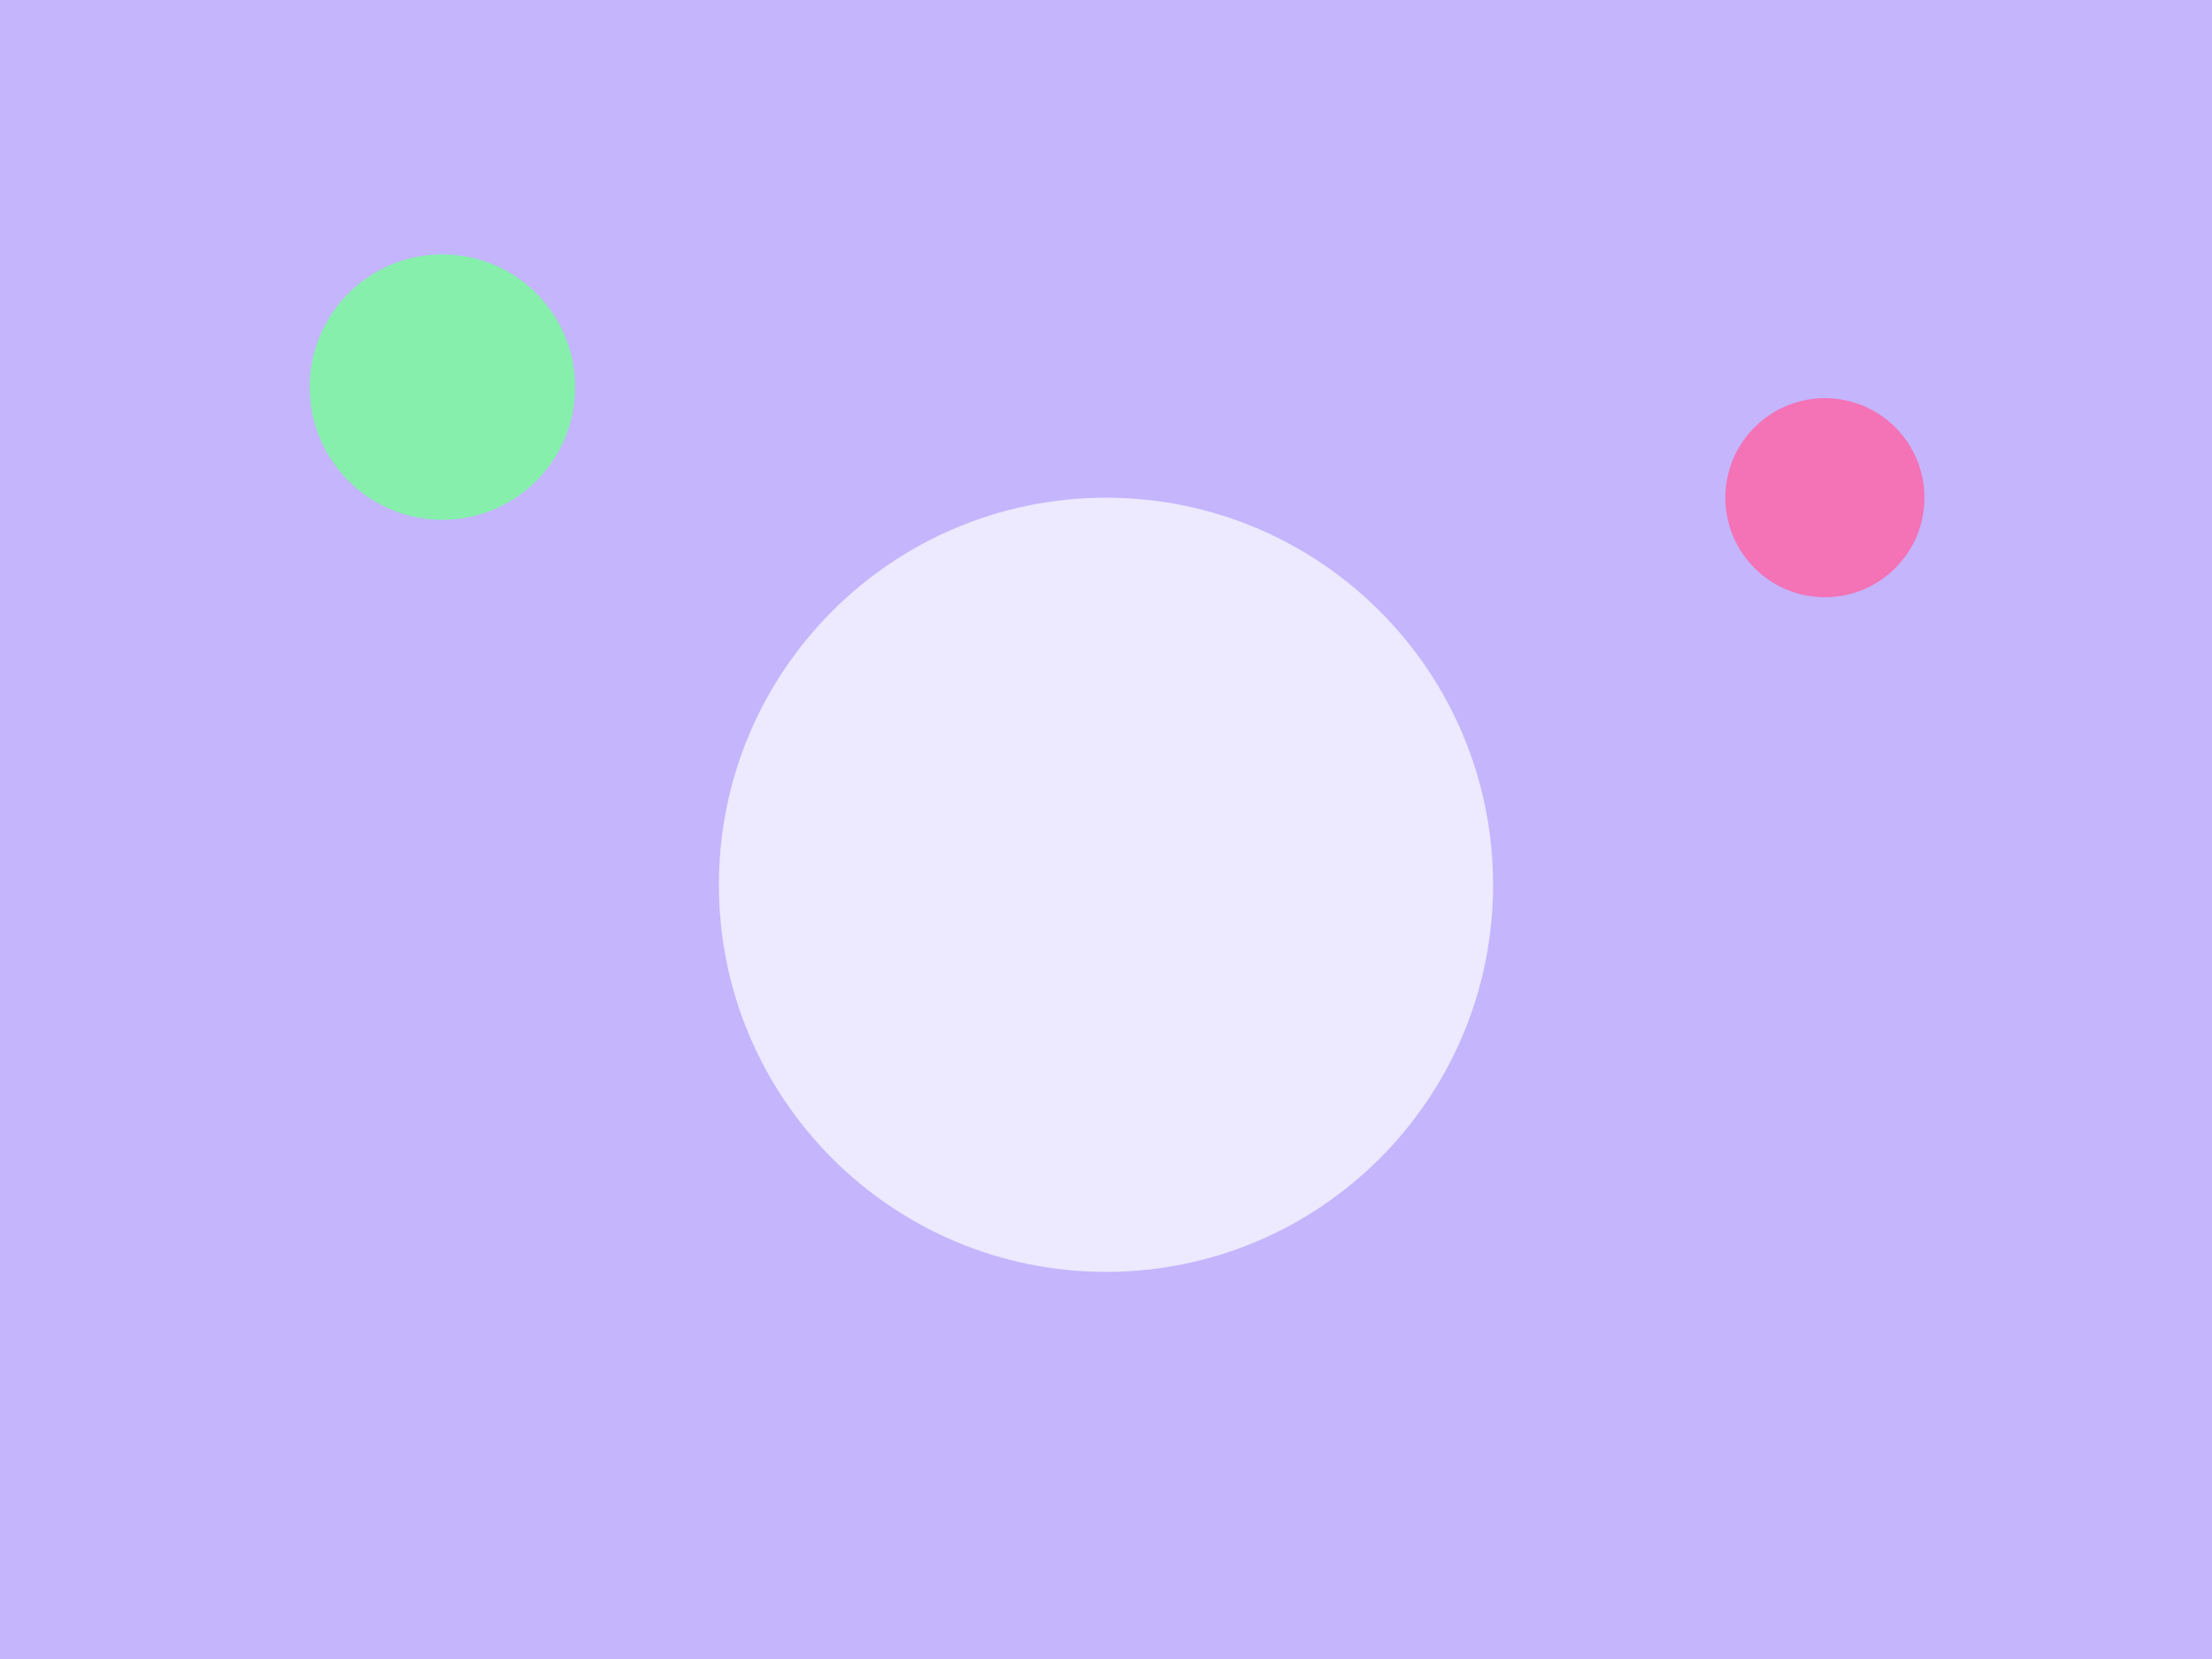
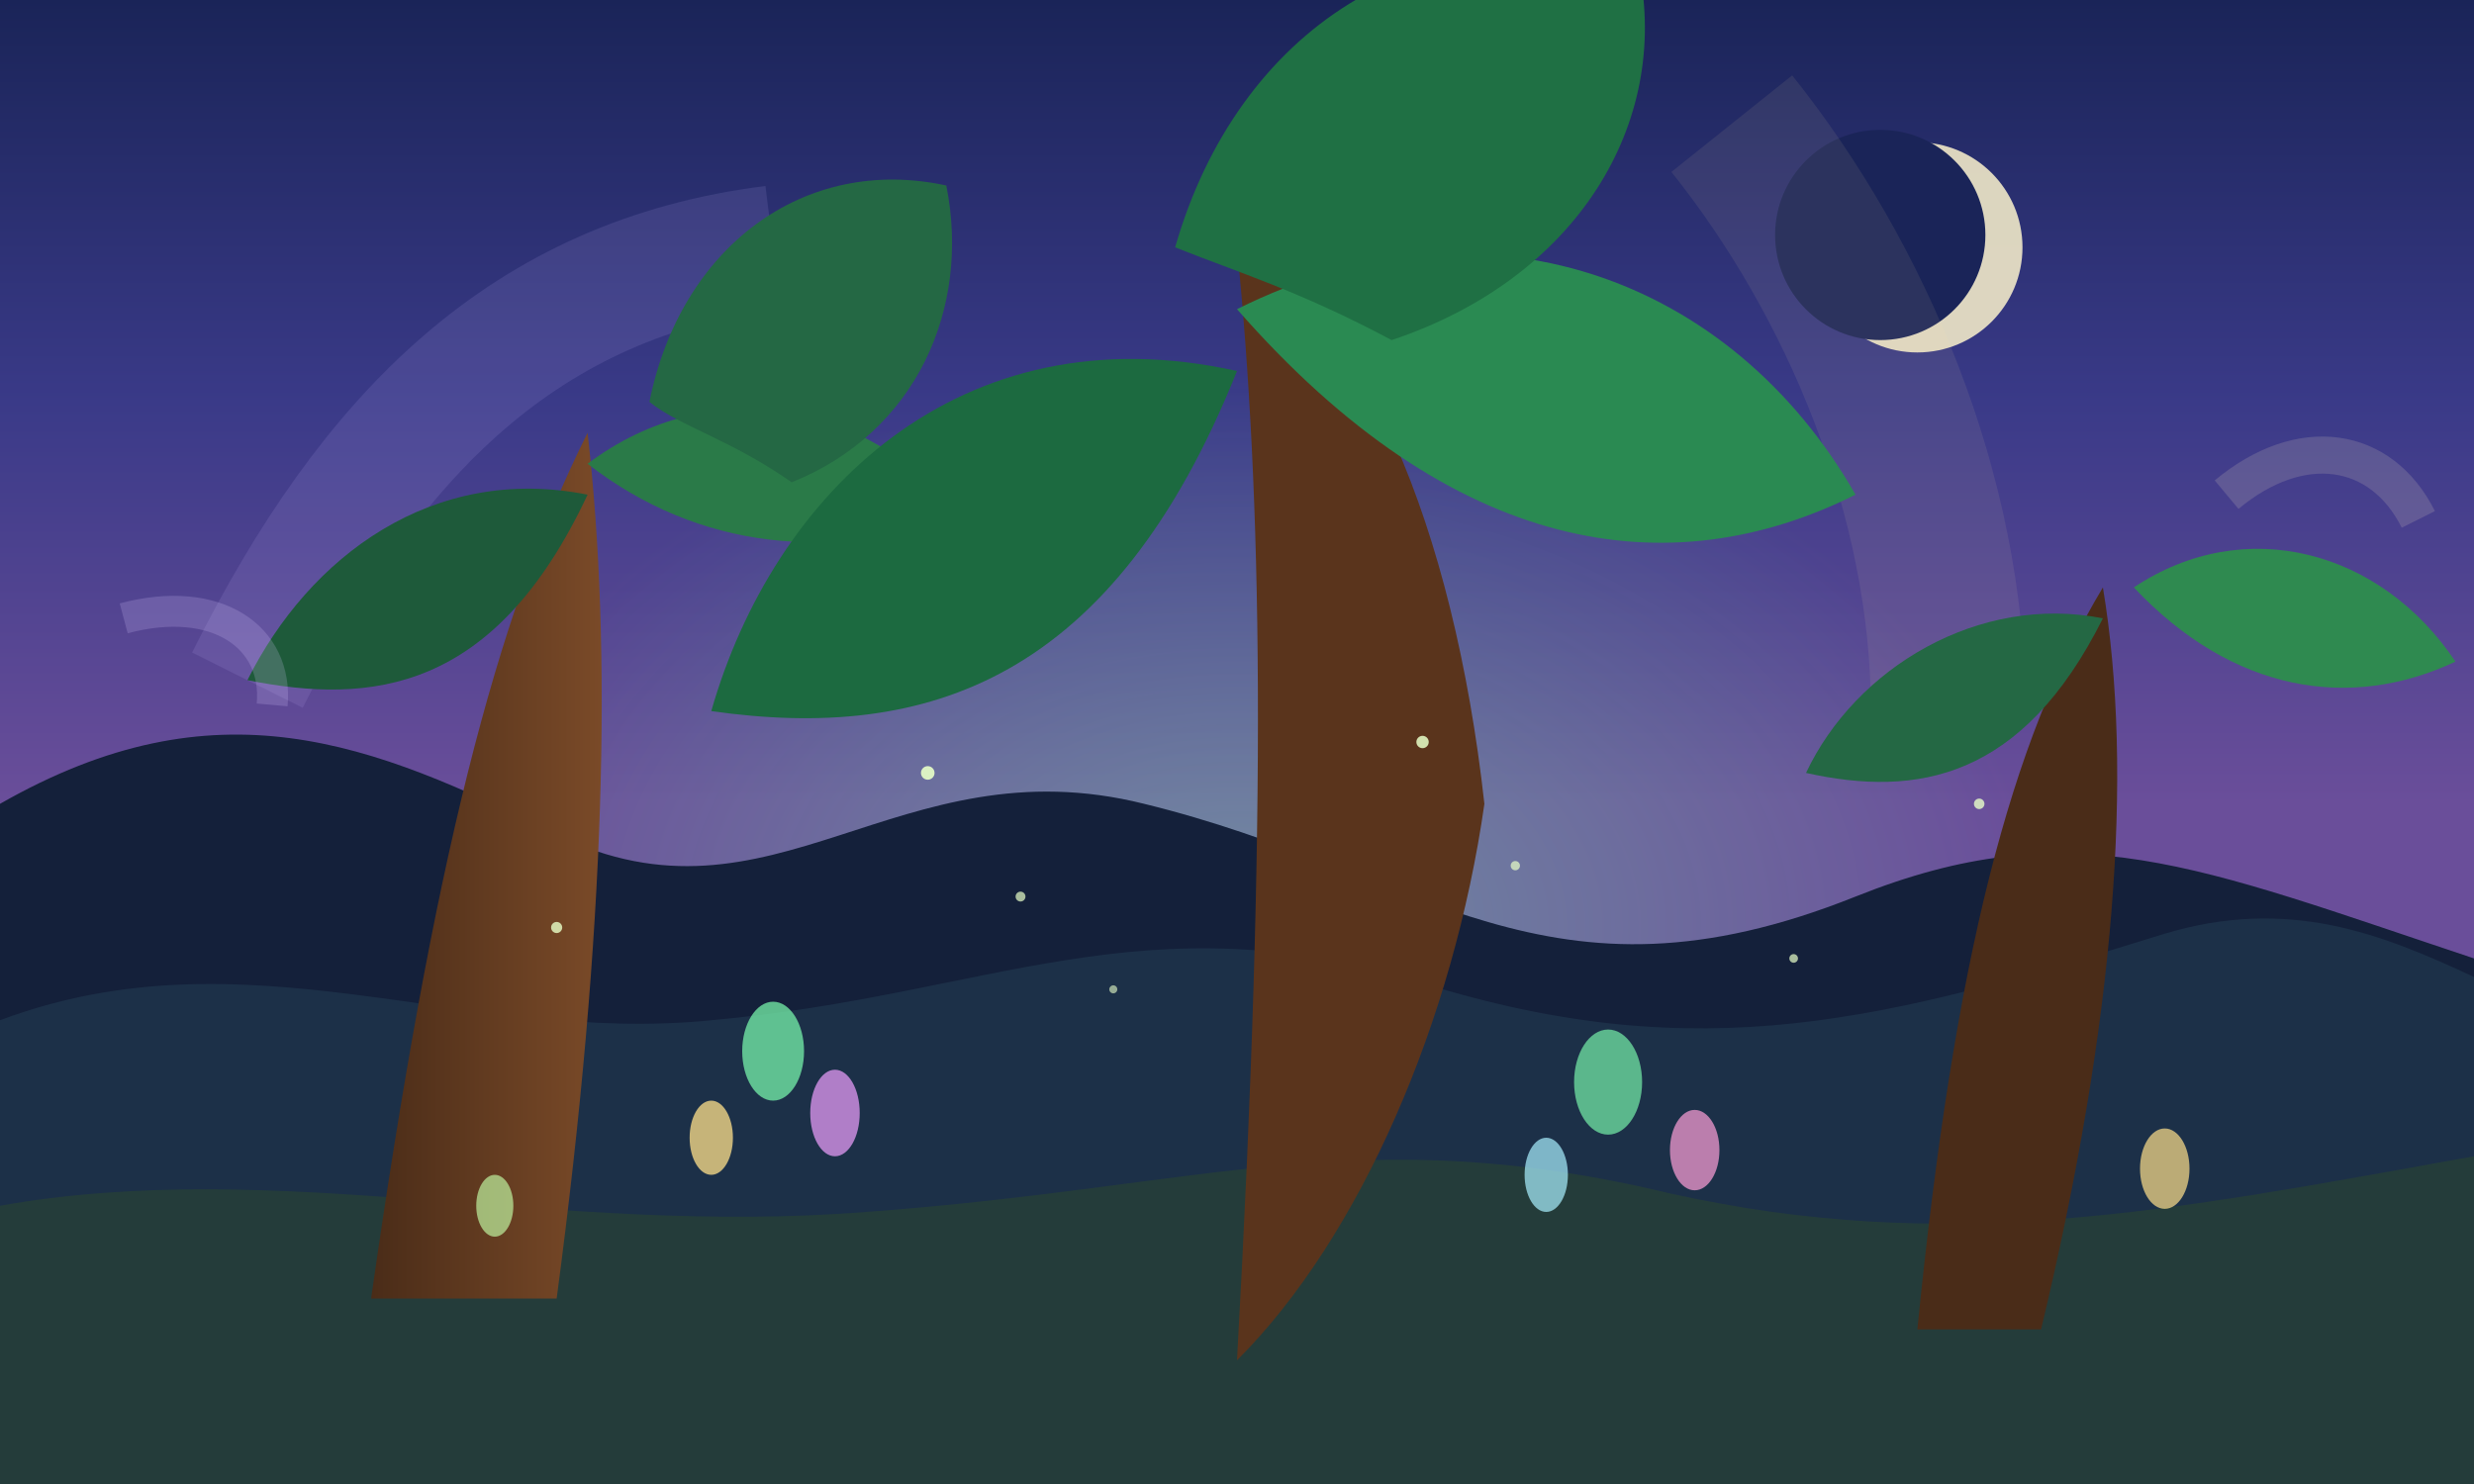
- <svg xmlns="http://www.w3.org/2000/svg" viewBox="0 0 400 300" fill="none">
-   <rect width="400" height="300" fill="#c4b5fd" />
-   <circle cx="80" cy="70" r="24" fill="#86efac" />
-   <circle cx="330" cy="90" r="18" fill="#f472b6" />
-   <circle cx="200" cy="160" r="70" fill="#ede9fe" />
+ <svg xmlns="http://www.w3.org/2000/svg" viewBox="0 0 800 480" fill="none">
+   <defs>
+     <linearGradient id="ww-sky" x1="400" y1="0" x2="400" y2="260" gradientUnits="userSpaceOnUse">
+       <stop offset="0" stop-color="#1a2458" />
+       <stop offset="0.5" stop-color="#3a3a88" />
+       <stop offset="1" stop-color="#6a4e9a" />
+     </linearGradient>
+     <radialGradient id="ww-glow" cx="0" cy="0" r="1" gradientUnits="userSpaceOnUse" gradientTransform="translate(400 300) scale(260 180)">
+       <stop stop-color="#7cffb0" stop-opacity="0.35" />
+       <stop offset="1" stop-color="#7cffb0" stop-opacity="0" />
+     </radialGradient>
+     <linearGradient id="ww-trunk" x1="0" y1="0" x2="1" y2="0">
+       <stop stop-color="#4a2c18" />
+       <stop offset="1" stop-color="#7a4a28" />
+     </linearGradient>
+   </defs>
+   <rect width="800" height="480" fill="url(#ww-sky)" />
+   <circle cx="620" cy="80" r="34" fill="#f0e8c8" opacity="0.9" />
+   <circle cx="608" cy="76" r="34" fill="#1a2458" />
+   <path d="M80 220c40-80 90-130 170-140" stroke="#c8b8ff" stroke-width="40" opacity="0.12" fill="none" />
+   <path d="M560 40c40 50 70 120 70 190" stroke="#ffe9a8" stroke-width="50" opacity="0.08" fill="none" />
+   <ellipse cx="400" cy="300" rx="260" ry="180" fill="url(#ww-glow)" />
+   <path d="M0 260c70-40 120-20 180 10 70 34 110-30 190-10 90 22 130 70 230 30 70-28 110-10 200 20v170H0z" fill="#14203a" />
+   <path d="M0 330c80-30 150 8 230 0 90-8 140-40 230-12 90 28 150 12 240-16 40-12 70 0 100 14v164H0z" fill="#1c3048" />
+   <path d="M0 390c90-16 180 10 280 2 110-8 160-30 260-6 90 20 160 6 260-12v106H0z" fill="#243c3a" />
+   <path d="M120 420c20-140 40-220 70-280 8 70 6 160-10 280z" fill="url(#ww-trunk)" />
+   <path d="M190 160c-50-10-90 20-110 60 40 8 80 4 110-60z" fill="#1e5a3a" />
+   <path d="M190 150c40-30 90-20 120 16-40 16-84 12-120-16z" fill="#2a7a48" />
+   <path d="M210 130c10-50 50-80 96-70 8 40-10 80-50 96-20-14-36-18-46-26z" fill="#246844" />
+   <path d="M400 440c10-180 8-280 0-360 40 20 70 90 80 180-10 70-40 140-80 180z" fill="#5a341c" />
+   <path d="M400 120c-90-20-150 40-170 110 70 10 130-10 170-110z" fill="#1c6a40" />
+   <path d="M400 100c80-40 160-10 200 60-60 30-130 20-200-60z" fill="#2a8a52" />
+   <path d="M380 80c20-70 80-110 150-90 10 50-20 100-80 120-30-16-50-22-70-30z" fill="#1f7044" />
+   <path d="M620 430c12-120 30-190 60-240 10 60 4 140-20 240z" fill="#4a2c18" />
+   <path d="M680 200c-40-8-80 16-96 50 36 8 70 2 96-50z" fill="#246844" />
+   <path d="M690 190c36-24 80-12 104 24-34 16-72 10-104-24z" fill="#2f8a50" />
+   <g>
+     <ellipse cx="250" cy="340" rx="10" ry="16" fill="#7cffb0" opacity="0.7" />
+     <ellipse cx="270" cy="360" rx="8" ry="14" fill="#f0a0ff" opacity="0.7" />
+     <ellipse cx="230" cy="368" rx="7" ry="12" fill="#ffe08a" opacity="0.75" />
+     <ellipse cx="520" cy="350" rx="11" ry="17" fill="#7cffb0" opacity="0.65" />
+     <ellipse cx="548" cy="372" rx="8" ry="13" fill="#ffa0d8" opacity="0.7" />
+     <ellipse cx="500" cy="380" rx="7" ry="12" fill="#a8f0ff" opacity="0.7" />
+     <ellipse cx="160" cy="390" rx="6" ry="10" fill="#c4ffa8" opacity="0.65" />
+     <ellipse cx="700" cy="378" rx="8" ry="13" fill="#ffe08a" opacity="0.7" />
+   </g>
+   <g fill="#e8ffc8">
+     <circle cx="300" cy="250" r="2.2" opacity="0.9" />
+     <circle cx="330" cy="290" r="1.6" opacity="0.7" />
+     <circle cx="460" cy="240" r="2" opacity="0.85" />
+     <circle cx="490" cy="280" r="1.5" opacity="0.7" />
+     <circle cx="180" cy="300" r="1.8" opacity="0.8" />
+     <circle cx="640" cy="260" r="1.7" opacity="0.8" />
+     <circle cx="580" cy="310" r="1.4" opacity="0.7" />
+     <circle cx="360" cy="320" r="1.3" opacity="0.6" />
+   </g>
+   <path d="M40 200c30-8 50 6 48 28" stroke="#d8c8ff" stroke-width="10" fill="none" opacity="0.2" />
+   <path d="M720 160c24-20 50-16 62 8" stroke="#fff0c8" stroke-width="12" fill="none" opacity="0.15" />
</svg>
